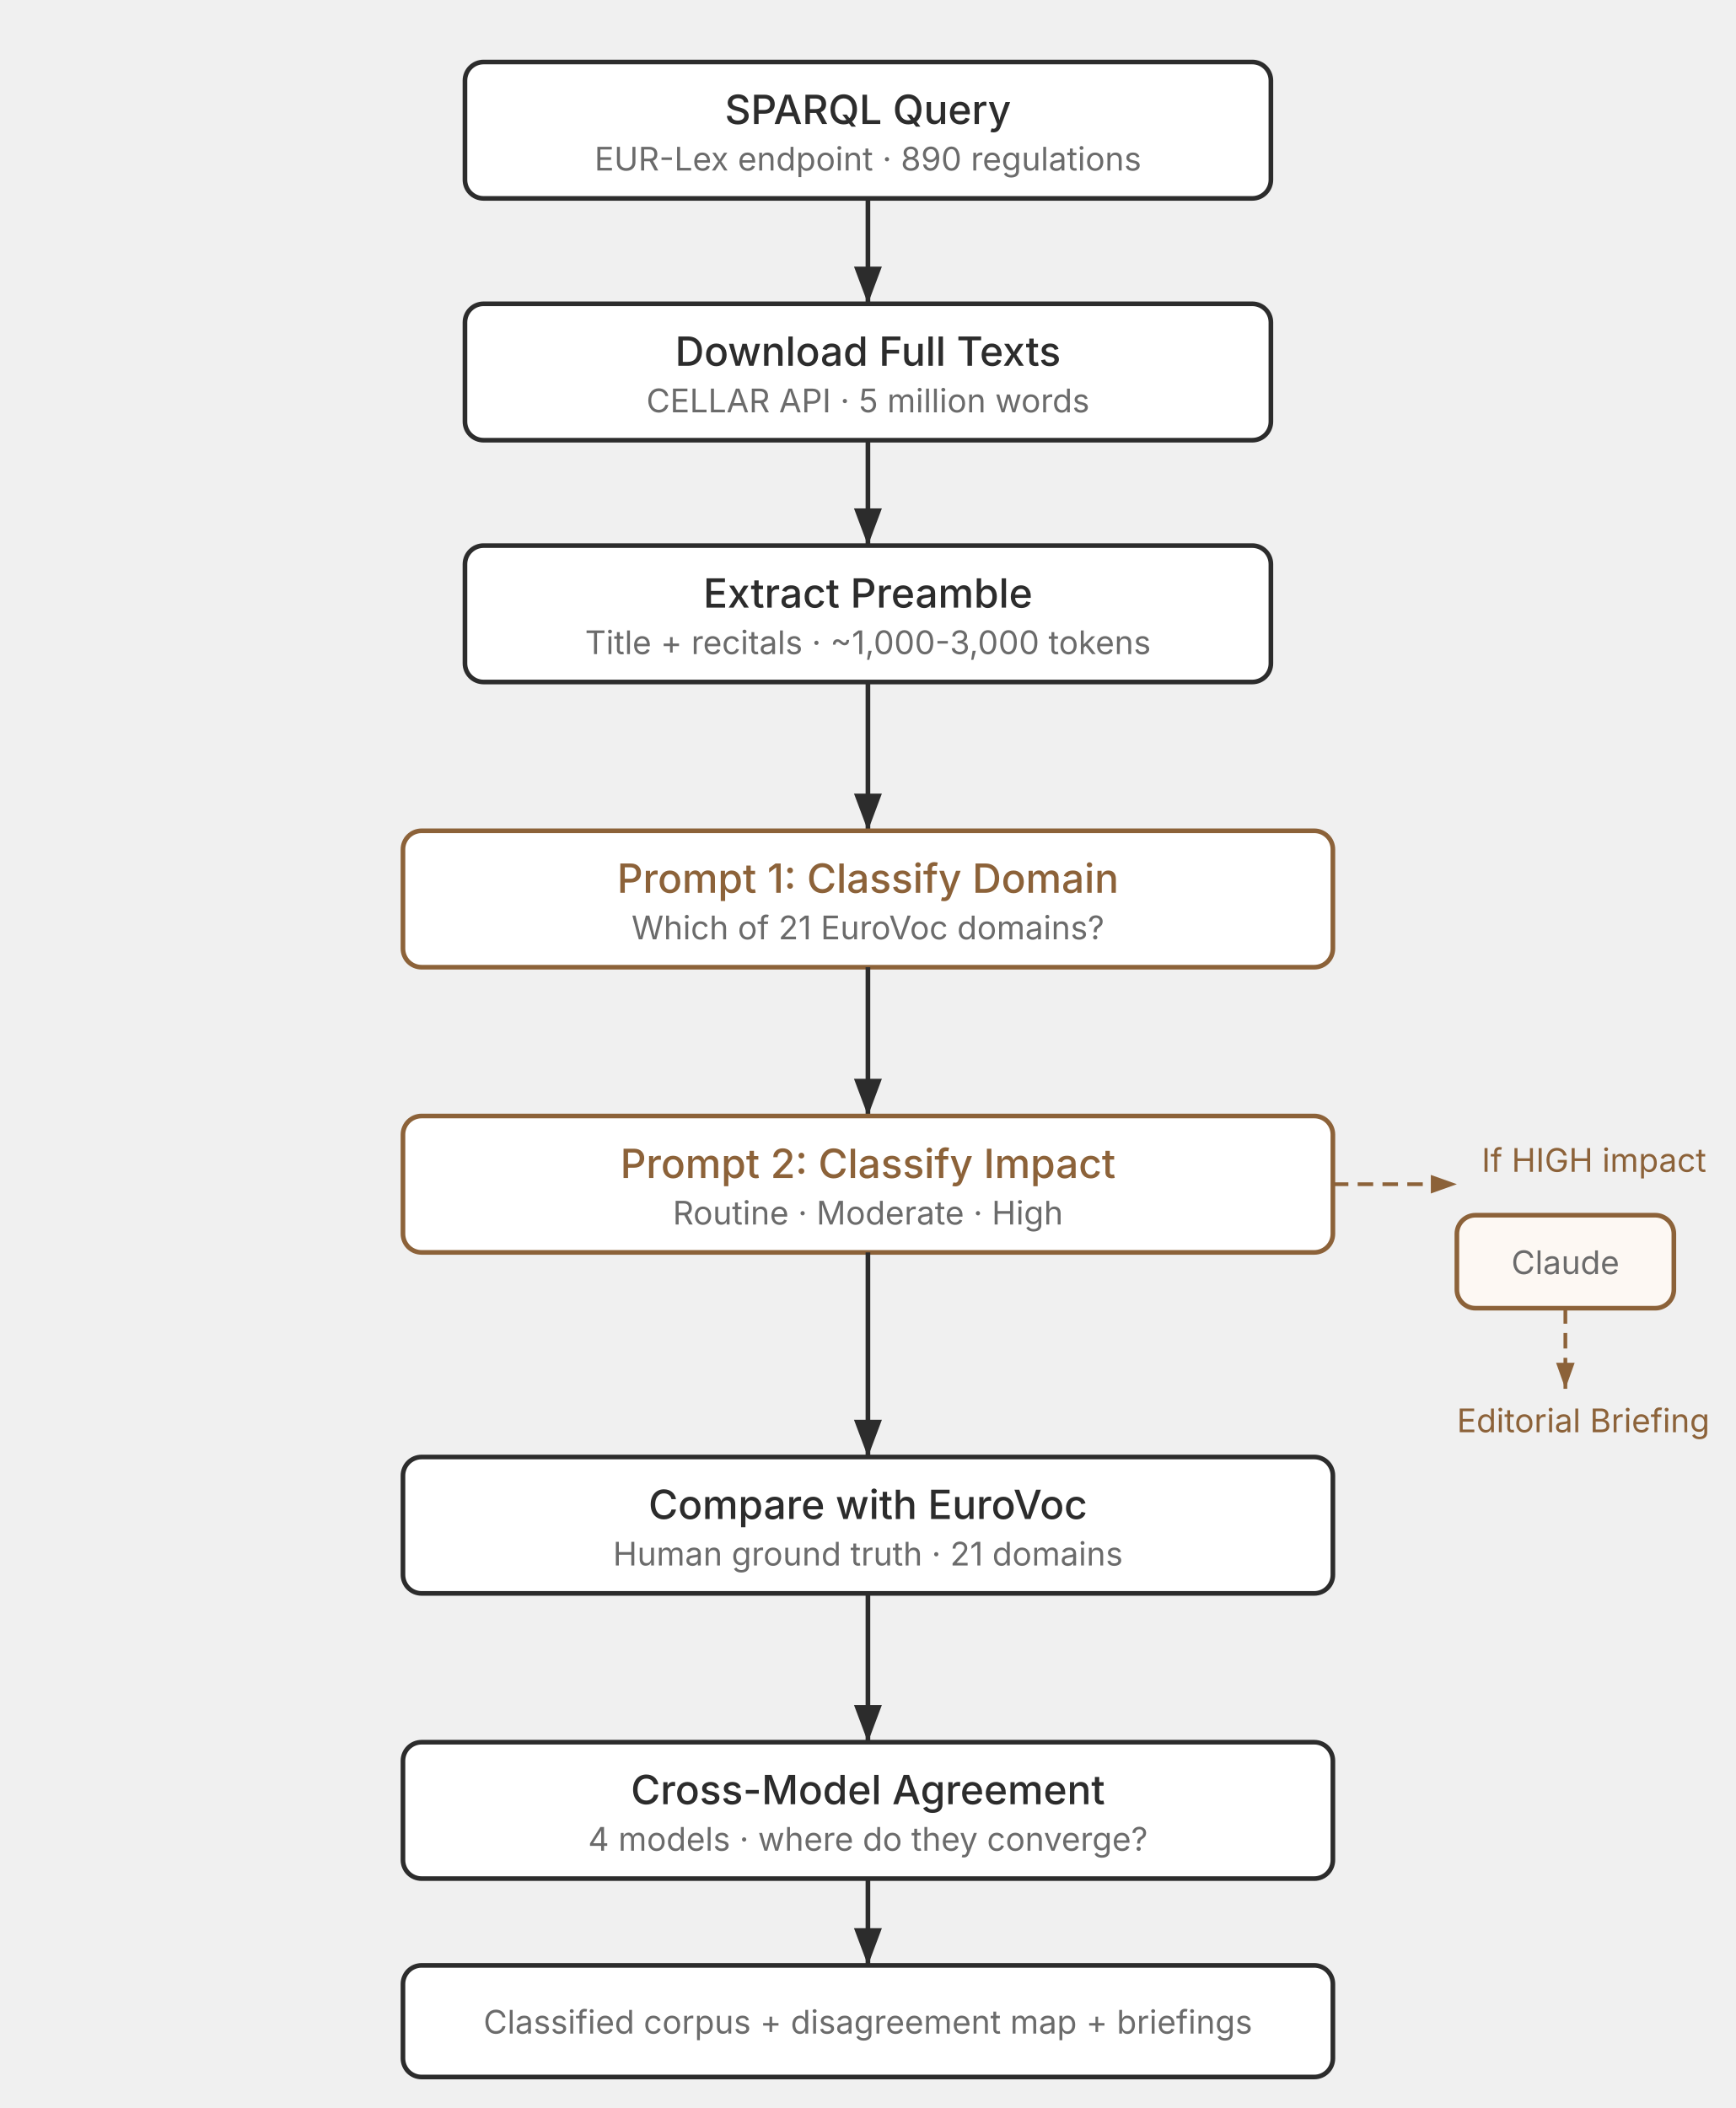
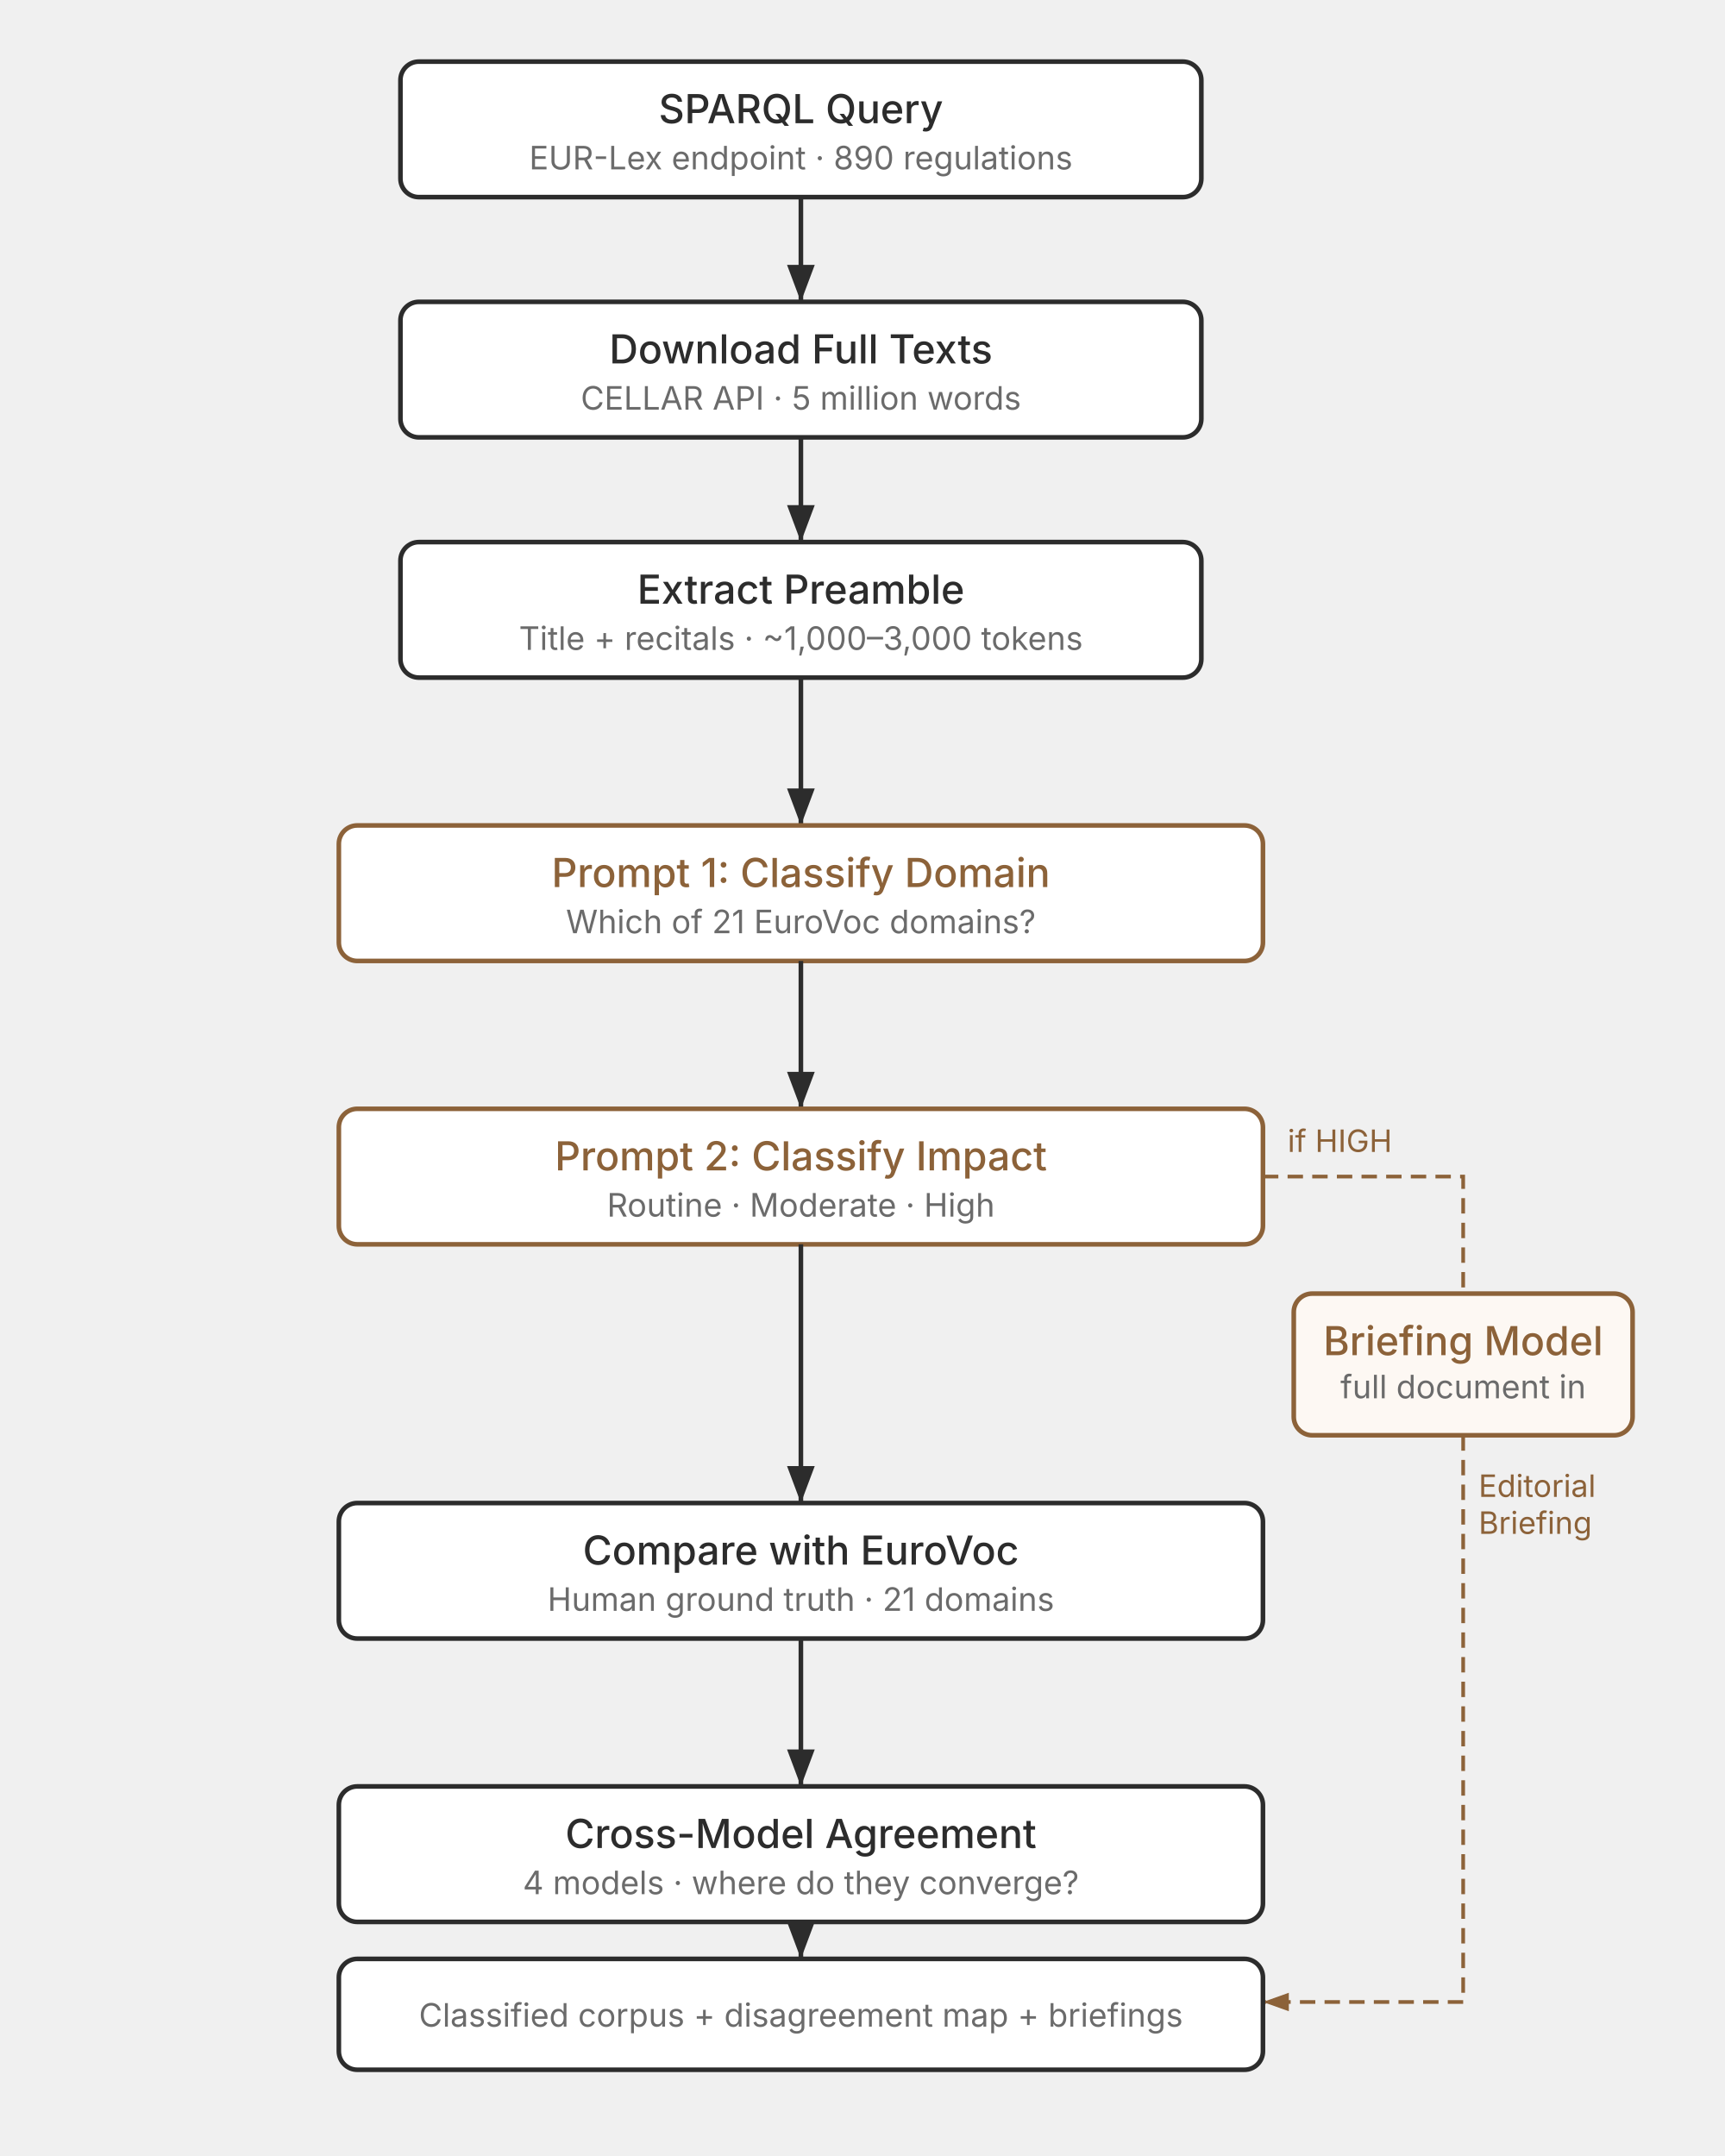
- <svg xmlns="http://www.w3.org/2000/svg" viewBox="0 0 560 680" font-family="Inter, system-ui, sans-serif">
+ <svg xmlns="http://www.w3.org/2000/svg" viewBox="0 0 560 700" font-family="Inter, system-ui, sans-serif">
  <style>
    .box { fill: #FFFFFF; stroke: #2C2C2C; stroke-width: 1.5; rx: 6; }
    .box-llm { fill: #FFFFFF; stroke: #8C6239; stroke-width: 1.5; rx: 6; }
    .box-route { fill: #FDF8F3; stroke: #8C6239; stroke-width: 1.5; rx: 6; }
    .label { font-size: 13px; fill: #2C2C2C; text-anchor: middle; font-weight: 500; }
    .label-llm { font-size: 13px; fill: #8C6239; text-anchor: middle; font-weight: 500; }
    .sublabel { font-size: 10.5px; fill: #6B6B6B; text-anchor: middle; font-weight: 400; }
    .arrow { stroke: #2C2C2C; stroke-width: 1.5; fill: none; marker-end: url(#arrowhead); }
    .arrow-route { stroke: #8C6239; stroke-width: 1.2; fill: none; stroke-dasharray: 5,3; marker-end: url(#arrowhead-route); }
-     .route-label { font-size: 10.5px; fill: #8C6239; text-anchor: start; font-weight: 400; }
+     .arrow-route-plain { stroke: #8C6239; stroke-width: 1.2; fill: none; stroke-dasharray: 5,3; }
+     .route-label { font-size: 10px; fill: #8C6239; font-weight: 400; }
  </style>
  <defs>
    <marker id="arrowhead" markerWidth="8" markerHeight="6" refX="8" refY="3" orient="auto">
      <polygon points="0 0, 8 3, 0 6" fill="#2C2C2C" />
    </marker>
    <marker id="arrowhead-route" markerWidth="7" markerHeight="5" refX="7" refY="2.5" orient="auto">
      <polygon points="0 0, 7 2.5, 0 5" fill="#8C6239" />
    </marker>
  </defs>
-   <rect class="box" x="150" y="20" width="260" height="44" />
-   <text class="label" x="280" y="40">SPARQL Query</text>
-   <text class="sublabel" x="280" y="55">EUR-Lex endpoint · 890 regulations</text>
-   <line class="arrow" x1="280" y1="64" x2="280" y2="98" />
-   <rect class="box" x="150" y="98" width="260" height="44" />
-   <text class="label" x="280" y="118">Download Full Texts</text>
-   <text class="sublabel" x="280" y="133">CELLAR API · 5 million words</text>
-   <line class="arrow" x1="280" y1="142" x2="280" y2="176" />
-   <rect class="box" x="150" y="176" width="260" height="44" />
-   <text class="label" x="280" y="196">Extract Preamble</text>
-   <text class="sublabel" x="280" y="211">Title + recitals · ~1,000-3,000 tokens</text>
-   <line class="arrow" x1="280" y1="220" x2="280" y2="268" />
-   <rect class="box-llm" x="130" y="268" width="300" height="44" />
-   <text class="label-llm" x="280" y="288">Prompt 1: Classify Domain</text>
-   <text class="sublabel" x="280" y="303">Which of 21 EuroVoc domains?</text>
-   <line class="arrow" x1="280" y1="312" x2="280" y2="360" />
-   <rect class="box-llm" x="130" y="360" width="300" height="44" />
-   <text class="label-llm" x="280" y="380">Prompt 2: Classify Impact</text>
-   <text class="sublabel" x="280" y="395">Routine · Moderate · High</text>
-   <line class="arrow" x1="280" y1="404" x2="280" y2="470" />
-   <line class="arrow-route" x1="430" y1="382" x2="470" y2="382" />
-   <text class="route-label" x="478" y="378">If HIGH impact</text>
-   <rect class="box-route" x="470" y="392" width="70" height="30" />
-   <text class="sublabel" x="505" y="411">Claude</text>
-   <line class="arrow-route" x1="505" y1="422" x2="505" y2="448" />
-   <text class="route-label" x="470" y="462">Editorial Briefing</text>
-   <rect class="box" x="130" y="470" width="300" height="44" />
-   <text class="label" x="280" y="490">Compare with EuroVoc</text>
-   <text class="sublabel" x="280" y="505">Human ground truth · 21 domains</text>
-   <line class="arrow" x1="280" y1="514" x2="280" y2="562" />
-   <rect class="box" x="130" y="562" width="300" height="44" />
-   <text class="label" x="280" y="582">Cross-Model Agreement</text>
-   <text class="sublabel" x="280" y="597">4 models · where do they converge?</text>
-   <line class="arrow" x1="280" y1="606" x2="280" y2="634" />
-   <rect class="box" x="130" y="634" width="300" height="36" />
-   <text class="sublabel" x="280" y="656">Classified corpus + disagreement map + briefings</text>
+   <rect class="box" x="130" y="20" width="260" height="44" />
+   <text class="label" x="260" y="40">SPARQL Query</text>
+   <text class="sublabel" x="260" y="55">EUR-Lex endpoint · 890 regulations</text>
+   <line class="arrow" x1="260" y1="64" x2="260" y2="98" />
+   <rect class="box" x="130" y="98" width="260" height="44" />
+   <text class="label" x="260" y="118">Download Full Texts</text>
+   <text class="sublabel" x="260" y="133">CELLAR API · 5 million words</text>
+   <line class="arrow" x1="260" y1="142" x2="260" y2="176" />
+   <rect class="box" x="130" y="176" width="260" height="44" />
+   <text class="label" x="260" y="196">Extract Preamble</text>
+   <text class="sublabel" x="260" y="211">Title + recitals · ~1,000–3,000 tokens</text>
+   <line class="arrow" x1="260" y1="220" x2="260" y2="268" />
+   <rect class="box-llm" x="110" y="268" width="300" height="44" />
+   <text class="label-llm" x="260" y="288">Prompt 1: Classify Domain</text>
+   <text class="sublabel" x="260" y="303">Which of 21 EuroVoc domains?</text>
+   <line class="arrow" x1="260" y1="312" x2="260" y2="360" />
+   <rect class="box-llm" x="110" y="360" width="300" height="44" />
+   <text class="label-llm" x="260" y="380">Prompt 2: Classify Impact</text>
+   <text class="sublabel" x="260" y="395">Routine · Moderate · High</text>
+   <line class="arrow" x1="260" y1="404" x2="260" y2="488" />
+   <path class="arrow-route-plain" d="M 410 382 L 475 382 L 475 420" />
+   <rect class="box-route" x="420" y="420" width="110" height="46" />
+   <text class="label-llm" x="475" y="440" font-size="11px">Briefing Model</text>
+   <text class="sublabel" x="475" y="454" font-size="9px">full document in</text>
+   <text class="route-label" x="418" y="374" text-anchor="start">if HIGH</text>
+   <line class="arrow-route-plain" x1="475" y1="466" x2="475" y2="650" />
+   <line class="arrow-route" x1="475" y1="650" x2="410" y2="650" />
+   <text class="route-label" x="480" y="486">Editorial</text>
+   <text class="route-label" x="480" y="498">Briefing</text>
+   <rect class="box" x="110" y="488" width="300" height="44" />
+   <text class="label" x="260" y="508">Compare with EuroVoc</text>
+   <text class="sublabel" x="260" y="523">Human ground truth · 21 domains</text>
+   <line class="arrow" x1="260" y1="532" x2="260" y2="580" />
+   <rect class="box" x="110" y="580" width="300" height="44" />
+   <text class="label" x="260" y="600">Cross-Model Agreement</text>
+   <text class="sublabel" x="260" y="615">4 models · where do they converge?</text>
+   <line class="arrow" x1="260" y1="624" x2="260" y2="636" />
+   <rect class="box" x="110" y="636" width="300" height="36" />
+   <text class="sublabel" x="260" y="658">Classified corpus + disagreement map + briefings</text>
</svg>
